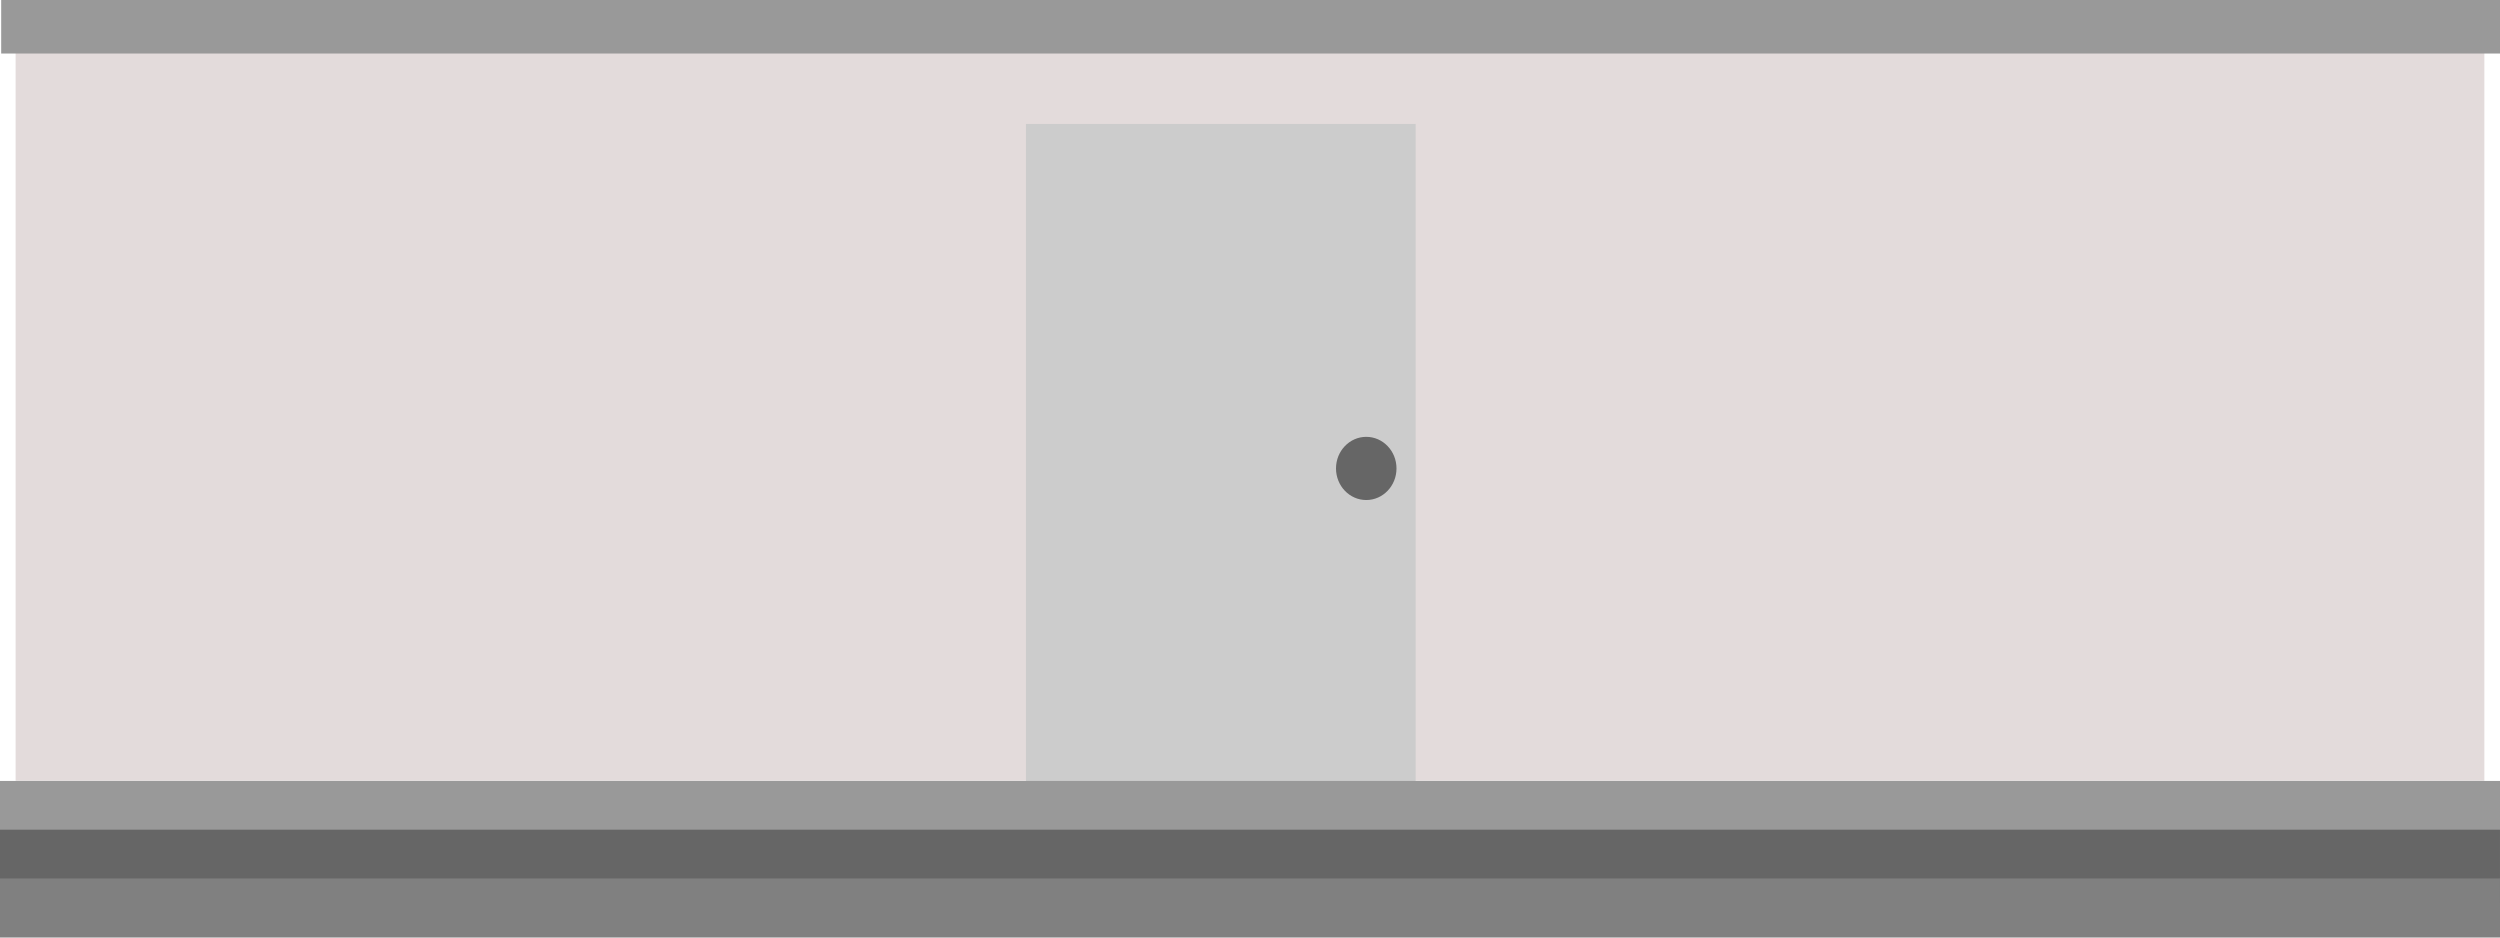
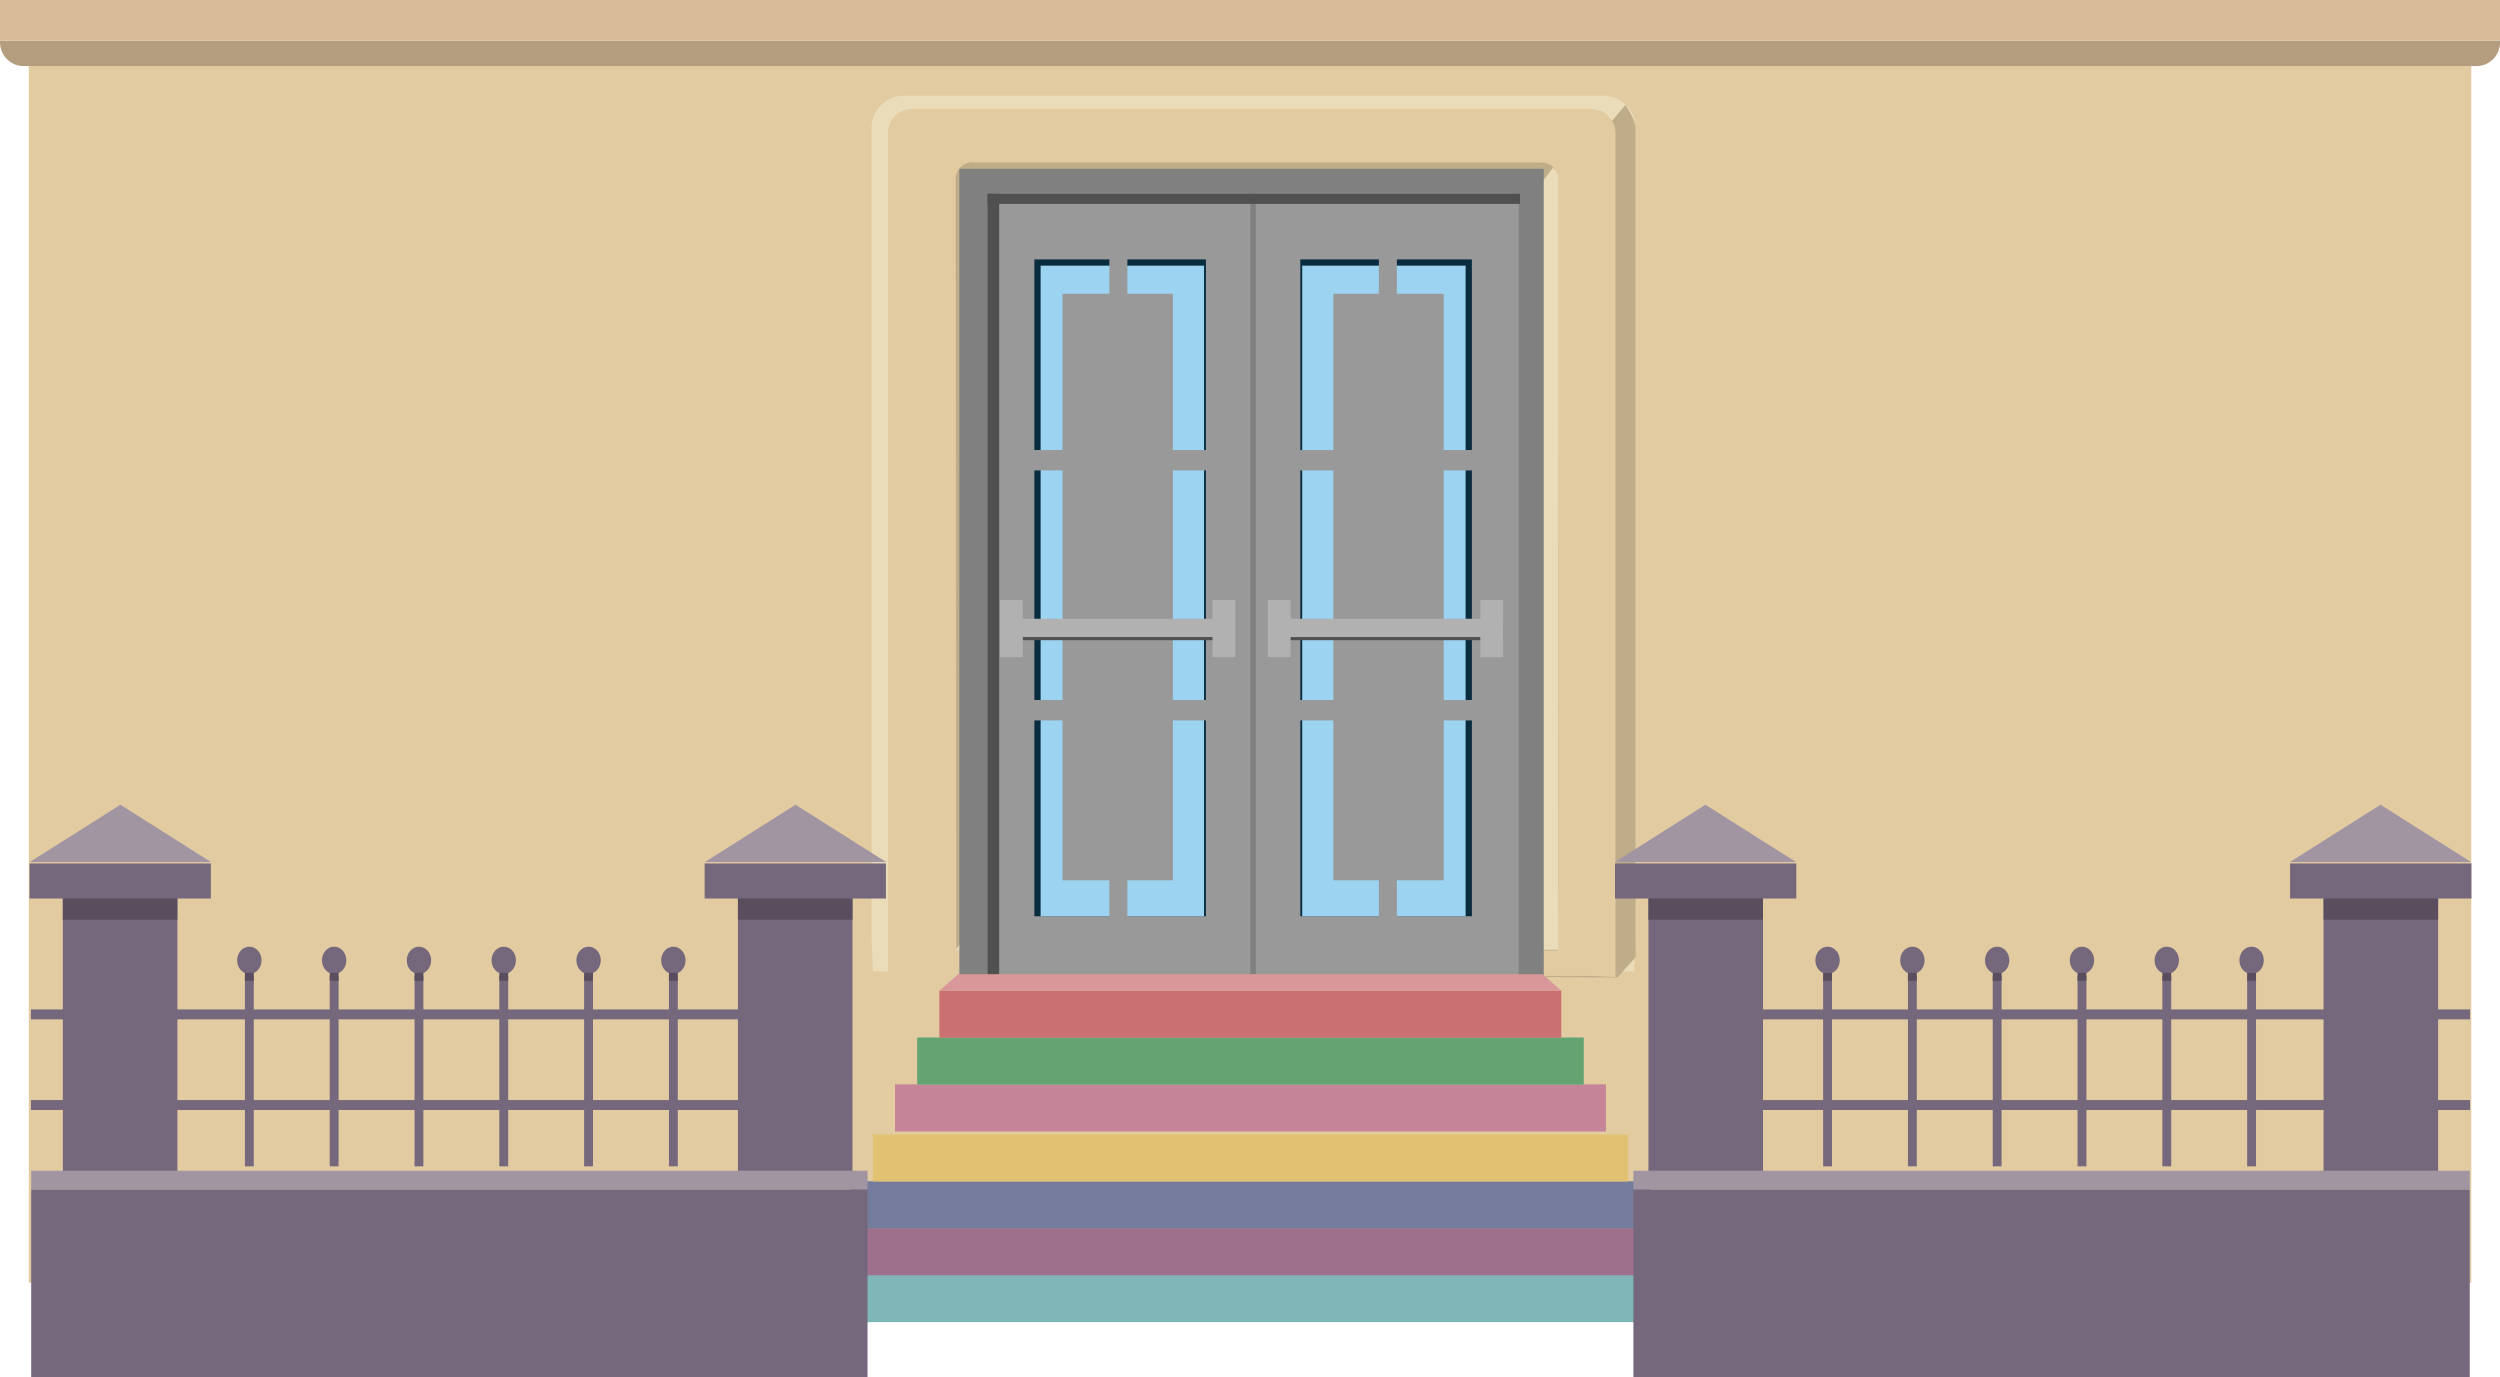
- <svg height="300" width="800" viewBox="0 0 800.002 299.999">
-   <rect fill-opacity=".997" ry="0" height="243.8" width="790" y="6.057" x="5" fill="#e3dbdb" color="#000" />
-   <path fill-opacity=".997" fill="#ccc" color="#000" d="M328.3 39.66H453v219H328.3z" />
-   <ellipse fill-opacity=".997" rx="9.678" ry="10.11" cy="149.9" cx="437.2" fill="#666" color="#000" />
-   <path fill-opacity=".997" fill="#999" color="#000" d="M0 249.9h800v23.6H0z" />
-   <path fill-opacity=".997" fill="#666" color="#000" d="M0 265.5h800v23.6H0z" />
-   <path fill-opacity=".997" fill="gray" color="#000" d="M0 281.1h800v18.91H0z" />
-   <rect ry="0" height="17.13" width="800" y="-.001" x=".38" fill="#999" color="#000" />
+ <svg height="440.5" width="800" viewBox="0 0 800.002 440.486">
+   <rect ry="0" height="391.6" width="781.6" y="18.86" x="9.218" fill="#e2cba1" color="#000" />
+   <g color="#000">
+     <path d="M289.4 30.6h223.5c5.826 0 10.52 4.69 10.52 10.52v259.2l-.517 10.52h-243.5l-.517-10.52V41.12c0-5.826 4.69-10.52 10.52-10.52z" fill="#ebdcb9" />
+     <path d="M520.1 33.6s3.298 4.547 3.298 7.478v265.2l-5.796 6.517-222.5-1.608-8.277.55z" fill="#bfac89" />
+     <path d="M291.8 34.9h217.5a7.634 7.634 0 0 1 7.651 7.651v270.1l-7.651-.35H291.8l-7.651.35v-270.1A7.634 7.634 0 0 1 291.8 34.9z" fill="#e2cba1" />
+     <path d="M311.2 52h182.1a5.35 5.35 0 0 1 5.361 5.361c-.294 53.61.43 193.2-.053 246.8l-192.6-.5-.2-246.4a5.348 5.348 0 0 1 5.36-5.361z" fill="#bfac89" />
+     <path d="M305.8 303.9c64.26-.773 128.6-.11 192.9.021-.036-53.55-.015-193.1-.015-246.6 0-1.868-.553-2.558-1.725-3.662z" fill="#ebdcb9" />
+   </g>
+   <g color="#000">
+     <path fill="gray" d="M307 54h187v259.1H307z" />
+     <path fill="#999" d="M316 62h84.12v250.8H316z" />
+     <path fill="#092c3f" d="M331 83h54.9v210.2H331z" />
+     <path fill="#9cd3f0" d="M333 85h52.29v208.2H333z" />
+     <path fill="#999" d="M340 94h35.32v187.7H340z" />
+     <path fill="#999" d="M355 80h5.759v214.6H355z" />
+     <path fill="#999" d="M325 224h66.42v6.527H325zM325 144h66.42v6.527H325z" />
+     <path fill="#505050" d="M316 62h3.742v250.8H316z" />
+     <path fill="#999" d="M486 62h-84.12v250.8H486z" />
+     <path fill="#505050" d="M316 62h170.4v3.237H316zM320 199h69.68v5.856H320z" />
+     <path fill="#b1b1b1" d="M320 192h7.295v18.27H320zM388 192h7.295v18.27H388z" />
+     <path fill="#b1b1b1" d="M320 198h69.68v5.856H320z" />
+     <path fill="#092c3f" d="M471 83h-54.9v210.2H471z" />
+     <path fill="#9cd3f0" d="M469 85h-52.29v208.2H469z" />
+     <path fill="#999" d="M462 94h-35.32v187.7H462z" />
+     <path fill="#999" d="M447 80h-5.759v214.6H447z" />
+     <path fill="#999" d="M477 224h-66.42v6.527H477zM477 144h-66.42v6.527H477z" />
+     <path fill="#505050" d="M481 199h-69.68v5.856H481z" />
+     <path fill="#b1b1b1" d="M481 192h-7.295v18.27H481zM413 192h-7.295v18.27H413z" />
+     <path fill="#b1b1b1" d="M481 198h-69.68v5.856H481z" />
+   </g>
+   <g id="steps" color="#000">
+     <path fill="#7fb7b9" d="M764.6 1435h284.3v15.08H764.6z" transform="translate(-506.6 -1027)" />
+     <path fill="#9e708b" d="M771.7 1420h270.1v15.08H771.7z" transform="translate(-506.6 -1027)" />
+     <path fill="#757b9b" d="M778.8 1405h255.9v15.08H778.8z" transform="translate(-506.6 -1027)" />
+     <path fill="#e0c272" d="M785.9 1390h241.7v15.08H785.9z" transform="translate(-506.6 -1027)" />
+     <path fill="#c58498" d="M793 1374h227.5v15.08H793z" transform="translate(-506.6 -1027)" />
+     <path fill="#64a372" d="M800.1 1359h213.3v15.08H800.1z" transform="translate(-506.6 -1027)" />
+     <path fill="#ca7072" d="M807.2 1344h199v15.08h-199z" transform="translate(-506.6 -1027)" />
+     <path d="M807.2-1344h199l-6 5.255h-187z" transform="matrix(1 0 0 -1 -506.6 -1027)" fill="#d89798" />
+   </g>
+   <g transform="matrix(.8927 0 0 1 -213.7 -675.4)">
+     <rect ry="0" height="60.29" width="299.8" y="1056" x="824.9" fill="#75687c" color="#000" />
+     <g transform="translate(215.8 -357.3)" color="#000">
+       <rect transform="scale(1 -1)" ry="0" height="89.37" width="41.06" y="-1409" x="614.5" fill="#75687c" />
+       <rect transform="scale(1 -1)" ry="0" height="7.588" width="41.06" y="-1327" x="614.5" fill="#5a4d5e" />
+       <rect ry="0" height="11.22" width="65" y="1309" x="602.5" fill="#75687c" />
+       <path fill="#a195a2" d="M667.423 1308.553H602.42l16.25-9.172 16.252-9.173 16.25 9.173z" />
+     </g>
+     <g transform="translate(333.4 -357.3)">
+       <path d="M682.7 1345v60.92" stroke="#75687c" stroke-width="3.175" fill="none" />
+       <circle cx="682.7" cy="1340" r="4.372" fill="#75687c" color="#000" />
+       <path d="M682.7 1344v2.551" stroke="#5a4d5e" stroke-width="3.175" fill="none" />
+     </g>
+     <g transform="translate(457.8 -357.3)" color="#000">
+       <rect ry="0" transform="scale(1 -1)" height="89.37" width="41.06" y="-1409" x="614.5" fill="#75687c" />
+       <rect ry="0" transform="scale(1 -1)" height="7.588" width="41.06" y="-1327" x="614.5" fill="#5a4d5e" />
+       <rect ry="0" height="11.22" width="65" y="1309" x="602.5" fill="#75687c" />
+       <path d="M667.423 1308.553H602.42l16.25-9.172 16.252-9.173 16.25 9.173z" fill="#a195a2" />
+     </g>
+     <g transform="translate(303 -357.3)">
+       <path d="M682.7 1345v60.92" stroke="#75687c" stroke-width="3.175" fill="none" />
+       <circle cy="1340" cx="682.7" r="4.372" fill="#75687c" color="#000" />
+       <path d="M682.7 1344v2.551" stroke="#5a4d5e" stroke-width="3.175" fill="none" />
+     </g>
+     <g transform="translate(272.6 -357.3)">
+       <path d="M682.7 1345v60.92" stroke="#75687c" stroke-width="3.175" fill="none" />
+       <circle cx="682.7" cy="1340" r="4.372" fill="#75687c" color="#000" />
+       <path d="M682.7 1344v2.551" stroke="#5a4d5e" stroke-width="3.175" fill="none" />
+     </g>
+     <g transform="translate(242.2 -357.3)">
+       <path d="M682.7 1345v60.92" stroke="#75687c" stroke-width="3.175" fill="none" />
+       <circle cy="1340" cx="682.7" r="4.372" fill="#75687c" color="#000" />
+       <path d="M682.7 1344v2.551" stroke="#5a4d5e" stroke-width="3.175" fill="none" />
+     </g>
+     <g transform="translate(211.8 -357.3)">
+       <path d="M682.7 1345v60.92" stroke="#75687c" stroke-width="3.175" fill="none" />
+       <circle cx="682.7" cy="1340" r="4.372" fill="#75687c" color="#000" />
+       <path d="M682.7 1344v2.551" stroke="#5a4d5e" stroke-width="3.175" fill="none" />
+     </g>
+     <rect ry="0" transform="scale(1 -1)" height="5.977" width="299.8" y="-1056" x="824.9" fill="#a195a2" color="#000" />
+     <g transform="translate(363.8 -357.3)">
+       <path d="M682.7 1345v60.92" stroke="#75687c" stroke-width="3.175" fill="none" />
+       <circle cy="1340" cx="682.7" r="4.372" fill="#75687c" color="#000" />
+       <path d="M682.7 1344v2.551" stroke="#5a4d5e" stroke-width="3.175" fill="none" />
+     </g>
+     <path d="M860.5 1000h264.3M860.5 1029h264.3" stroke="#75687c" stroke-width="3.175" fill="none" />
+   </g>
+   <path d="M800 12.98H0v.504c0 4.238 3.348 7.65 7.508 7.65h785c4.16 0 7.508-3.412 7.508-7.65v-.504z" fill="#b49c7f" color="#000" />
+   <path d="M800-.001H0v12.98h800V-.001z" fill="#d9bb99" color="#000" />
+   <g transform="matrix(-.8927 0 0 1 1014 -675.4)">
+     <rect ry="0" height="60.29" width="299.8" y="1056" x="824.9" fill="#75687c" color="#000" />
+     <g transform="translate(215.8 -357.3)" color="#000">
+       <rect transform="scale(1 -1)" ry="0" height="89.37" width="41.06" y="-1409" x="614.5" fill="#75687c" />
+       <rect transform="scale(1 -1)" ry="0" height="7.588" width="41.06" y="-1327" x="614.5" fill="#5a4d5e" />
+       <rect ry="0" height="11.22" width="65" y="1309" x="602.5" fill="#75687c" />
+       <path fill="#a195a2" d="M667.423 1308.553H602.42l16.25-9.172 16.252-9.173 16.25 9.173z" />
+     </g>
+     <g transform="translate(333.4 -357.3)">
+       <path d="M682.7 1345v60.92" stroke="#75687c" stroke-width="3.175" fill="none" />
+       <circle cx="682.7" cy="1340" r="4.372" fill="#75687c" color="#000" />
+       <path d="M682.7 1344v2.551" stroke="#5a4d5e" stroke-width="3.175" fill="none" />
+     </g>
+     <g transform="translate(457.8 -357.3)" color="#000">
+       <rect ry="0" transform="scale(1 -1)" height="89.37" width="41.06" y="-1409" x="614.5" fill="#75687c" />
+       <rect ry="0" transform="scale(1 -1)" height="7.588" width="41.06" y="-1327" x="614.5" fill="#5a4d5e" />
+       <rect ry="0" height="11.22" width="65" y="1309" x="602.5" fill="#75687c" />
+       <path d="M667.423 1308.553H602.42l16.25-9.172 16.252-9.173 16.25 9.173z" fill="#a195a2" />
+     </g>
+     <g transform="translate(303 -357.3)">
+       <path d="M682.7 1345v60.92" stroke="#75687c" stroke-width="3.175" fill="none" />
+       <circle cy="1340" cx="682.7" r="4.372" fill="#75687c" color="#000" />
+       <path d="M682.7 1344v2.551" stroke="#5a4d5e" stroke-width="3.175" fill="none" />
+     </g>
+     <g transform="translate(272.6 -357.3)">
+       <path d="M682.7 1345v60.92" stroke="#75687c" stroke-width="3.175" fill="none" />
+       <circle cx="682.7" cy="1340" r="4.372" fill="#75687c" color="#000" />
+       <path d="M682.7 1344v2.551" stroke="#5a4d5e" stroke-width="3.175" fill="none" />
+     </g>
+     <g transform="translate(242.2 -357.3)">
+       <path d="M682.7 1345v60.92" stroke="#75687c" stroke-width="3.175" fill="none" />
+       <circle cy="1340" cx="682.7" r="4.372" fill="#75687c" color="#000" />
+       <path d="M682.7 1344v2.551" stroke="#5a4d5e" stroke-width="3.175" fill="none" />
+     </g>
+     <g transform="translate(211.8 -357.3)">
+       <path d="M682.7 1345v60.92" stroke="#75687c" stroke-width="3.175" fill="none" />
+       <circle cx="682.7" cy="1340" r="4.372" fill="#75687c" color="#000" />
+       <path d="M682.7 1344v2.551" stroke="#5a4d5e" stroke-width="3.175" fill="none" />
+     </g>
+     <rect ry="0" transform="scale(1 -1)" height="5.977" width="299.8" y="-1056" x="824.9" fill="#a195a2" color="#000" />
+     <g transform="translate(363.8 -357.3)">
+       <path d="M682.7 1345v60.92" stroke="#75687c" stroke-width="3.175" fill="none" />
+       <circle cy="1340" cx="682.7" r="4.372" fill="#75687c" color="#000" />
+       <path d="M682.7 1344v2.551" stroke="#5a4d5e" stroke-width="3.175" fill="none" />
+     </g>
+     <path d="M860.5 1000h264.3M860.5 1029h264.3" stroke="#75687c" stroke-width="3.175" fill="none" />
+   </g>
</svg>
